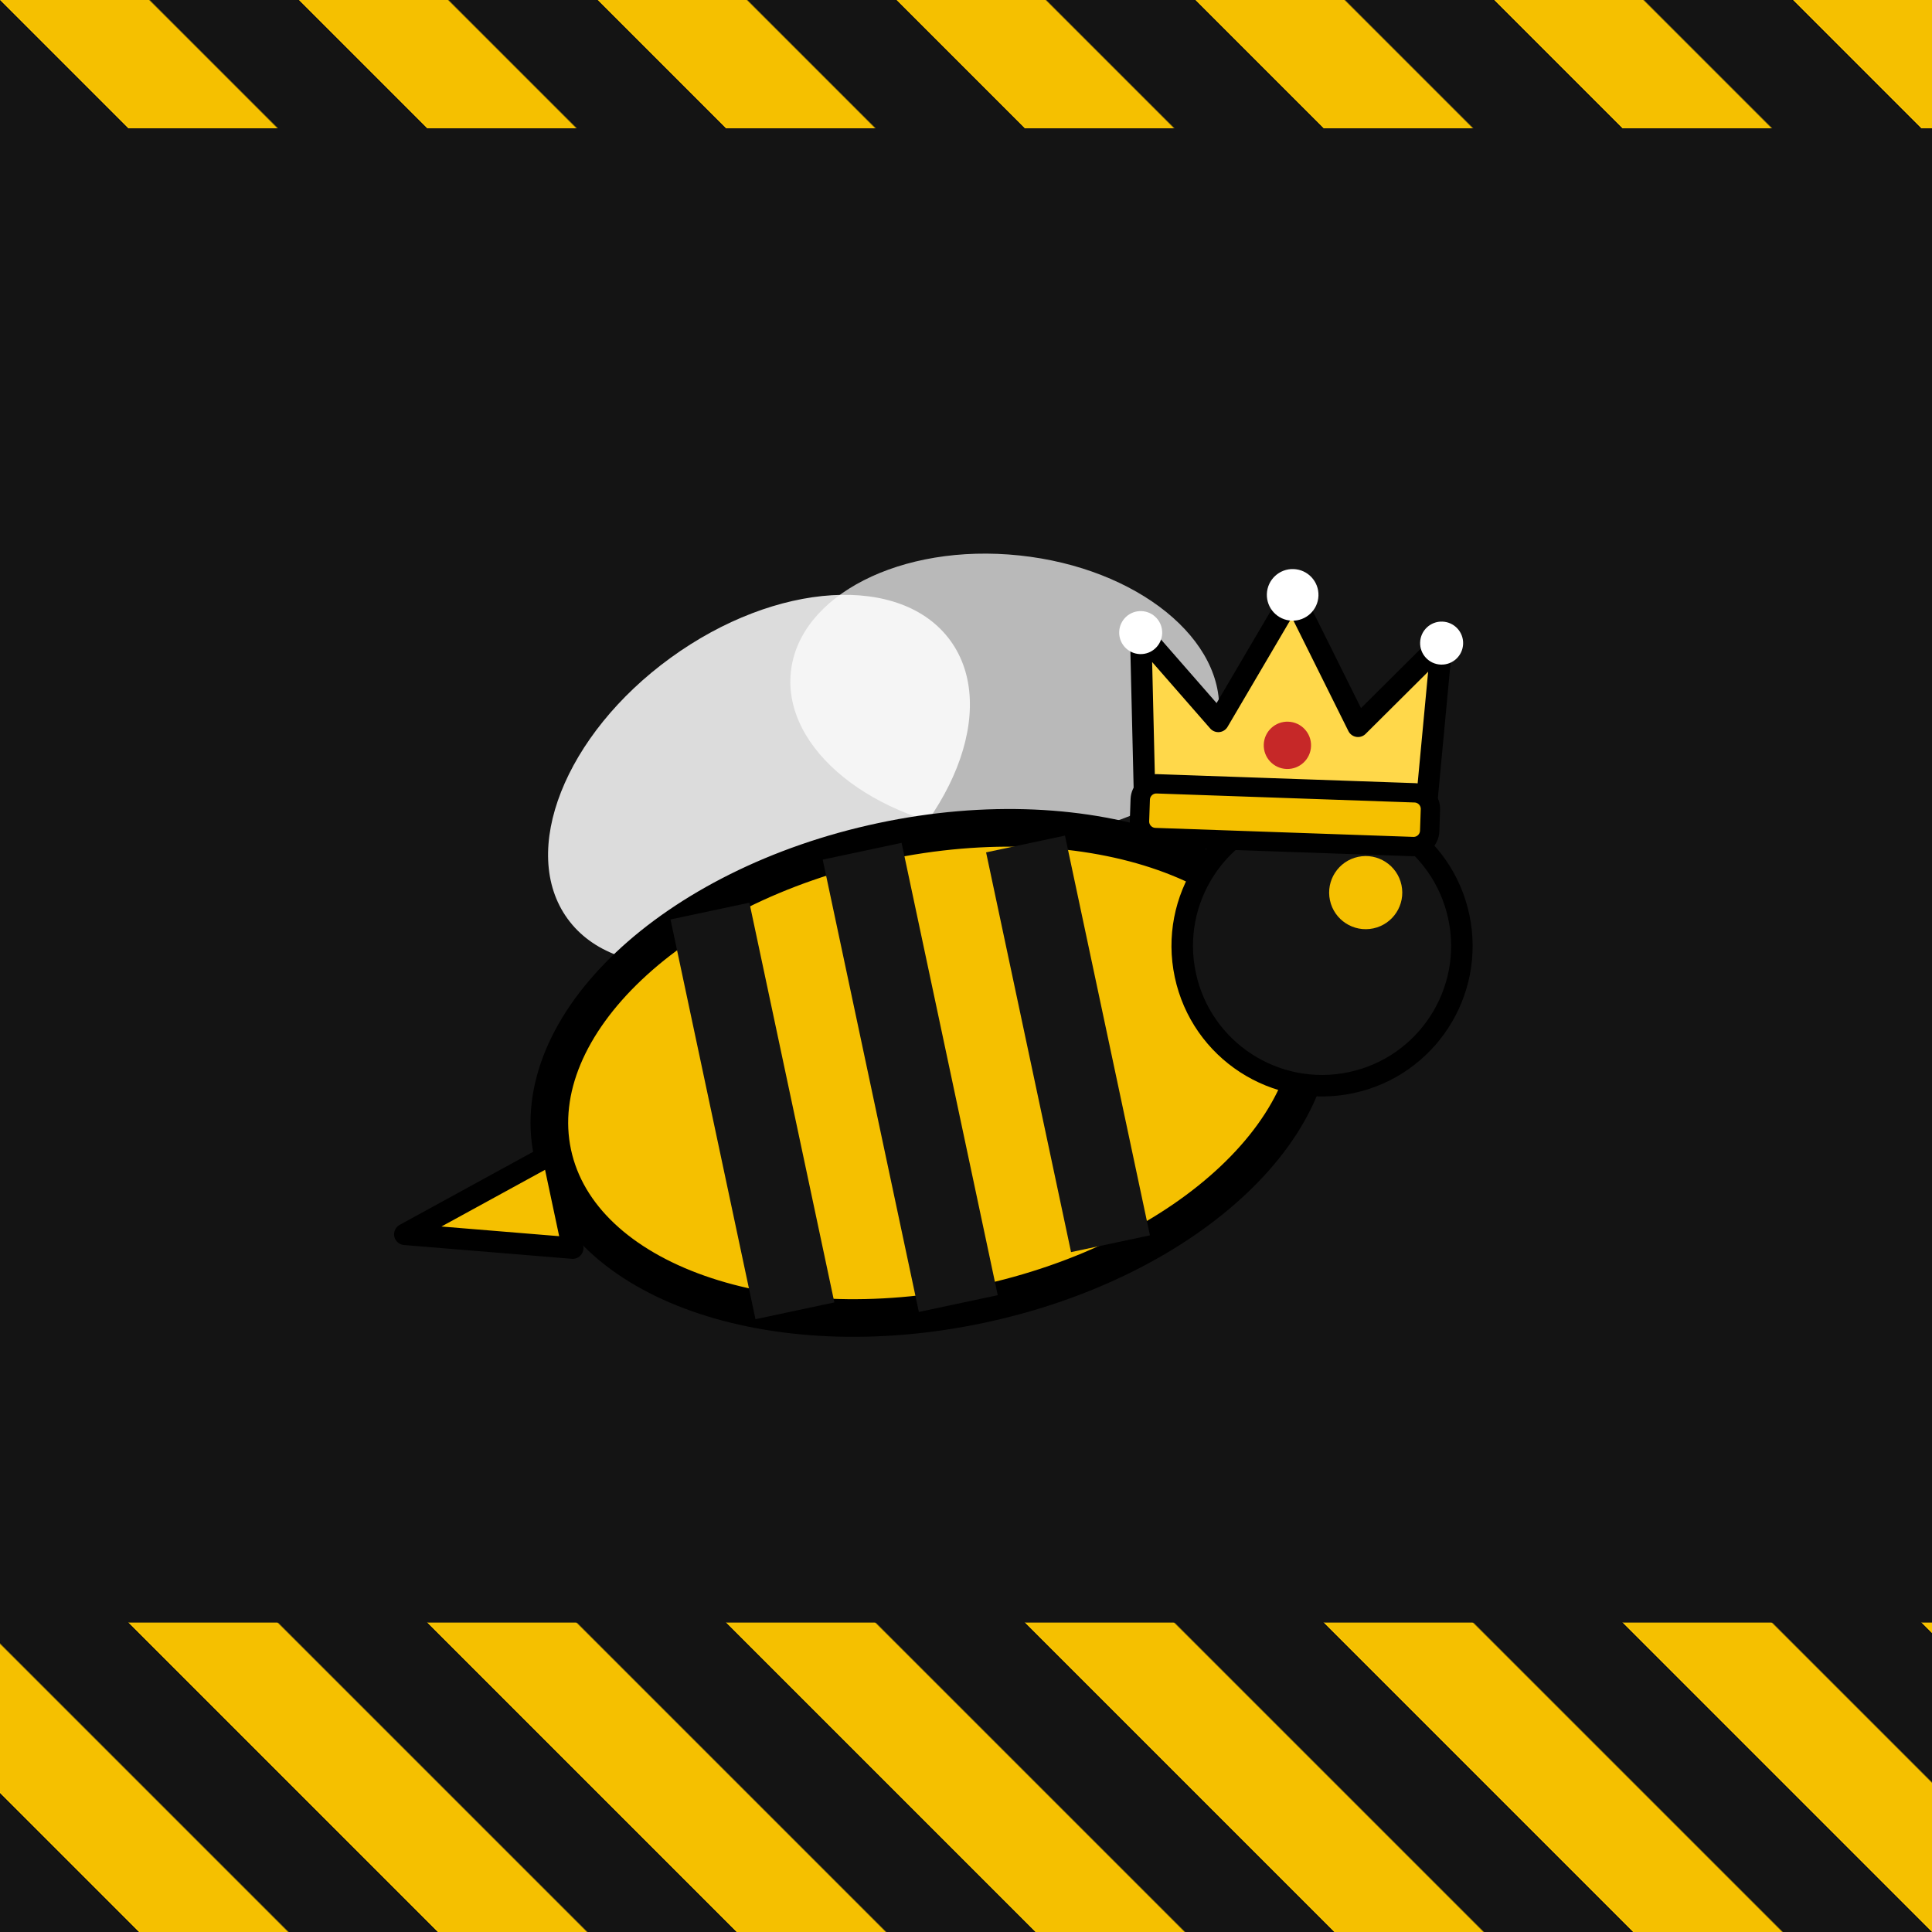
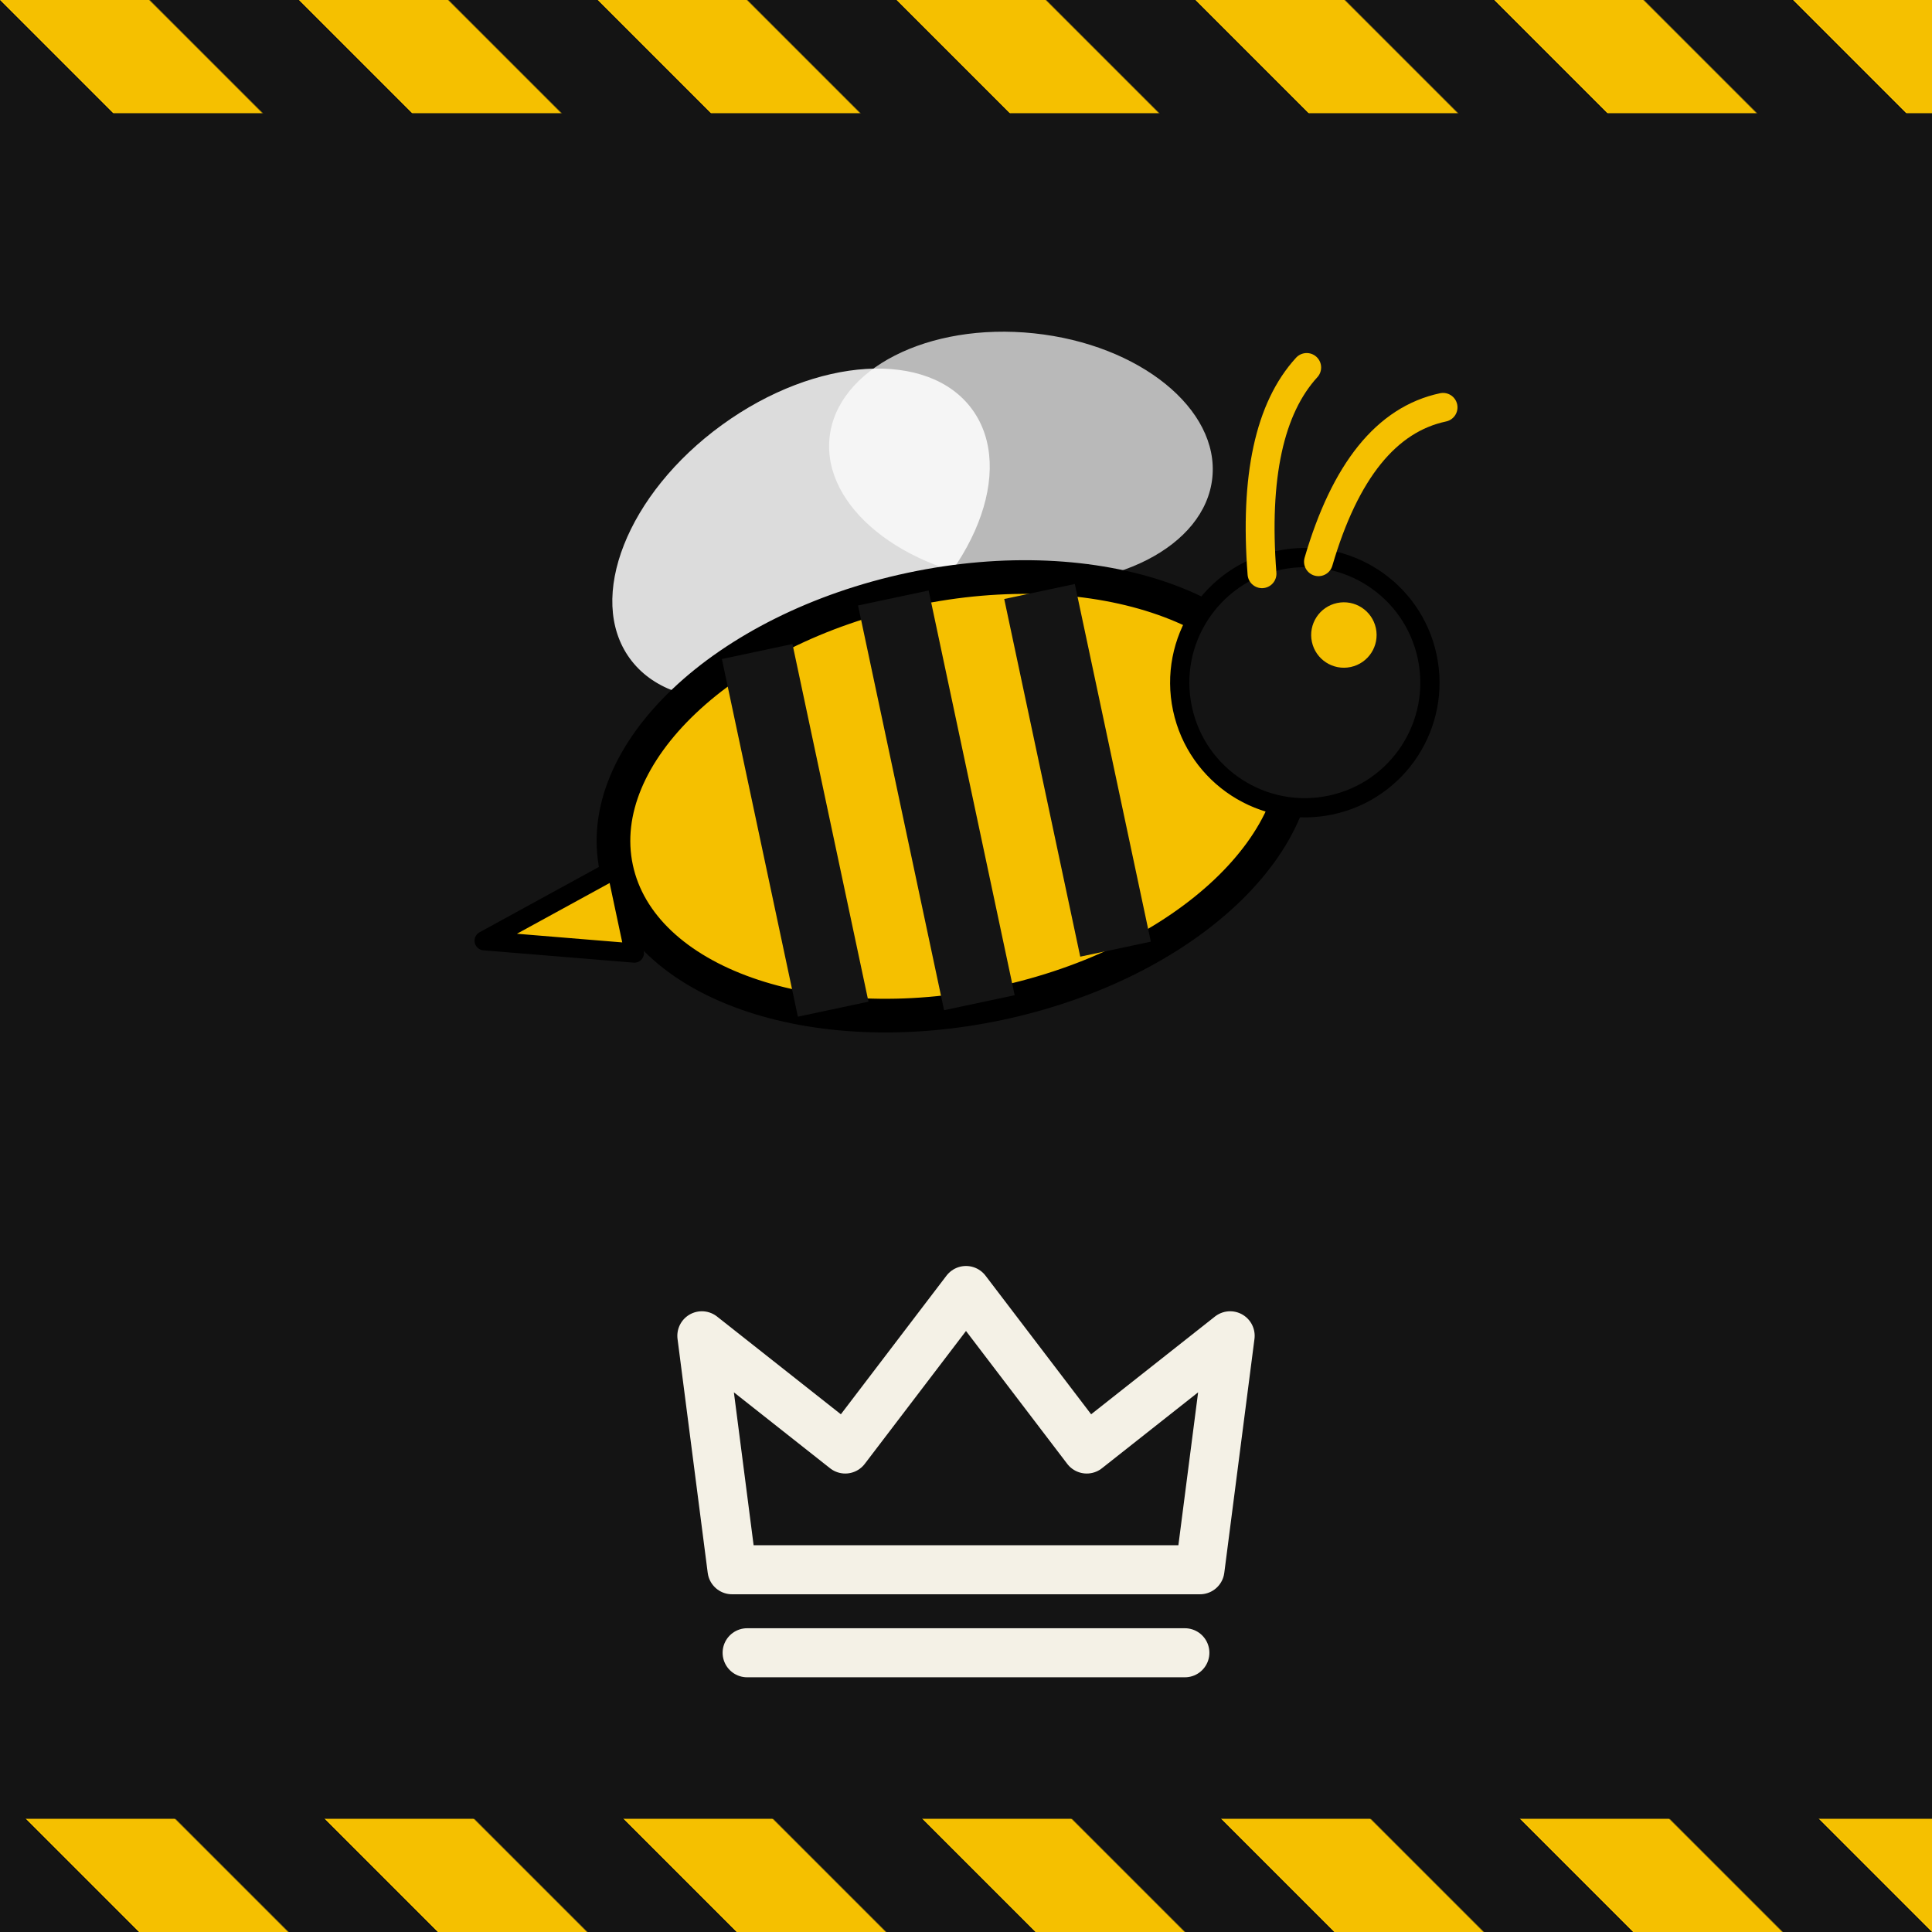
<svg xmlns="http://www.w3.org/2000/svg" viewBox="0 0 512 512">
  <defs>
    <pattern id="hz" width="56" height="56" patternUnits="userSpaceOnUse" patternTransform="rotate(-45)">
      <rect width="56" height="56" fill="#141414" />
      <rect width="28" height="56" fill="#f5c000" />
    </pattern>
  </defs>
  <rect width="512" height="512" fill="#141414" />
-   <rect y="430" width="512" height="82" fill="url(#hz)" />
-   <rect y="0" width="512" height="34" fill="url(#hz)" />
-   <g id="bee" transform="translate(250 272) rotate(-12) scale(2.85) translate(-62 -46)">
-     <ellipse cx="50" cy="20" rx="22" ry="14" fill="#fff" opacity=".85" transform="rotate(-24 50 20)" />
-     <ellipse cx="74" cy="17" rx="20" ry="13" fill="#fff" opacity=".7" transform="rotate(18 74 17)" />
-     <ellipse cx="60" cy="50" rx="36" ry="22" fill="#f5c000" stroke="#000" stroke-width="3.5" />
-     <path d="M43 31 v38 M58 28.5 v43 M73 31 v38" stroke="#141414" stroke-width="7.5" />
-     <circle cx="98" cy="46" r="13" fill="#141414" stroke="#000" stroke-width="2" />
-     <circle cx="103" cy="42" r="3.4" fill="#f5c000" />
-     <path d="M24 50 l-15 4.5 l15 4.5z" fill="#f5c000" stroke="#000" stroke-width="2" stroke-linejoin="round" />
-     <g transform="rotate(14 98 30)">
-       <path d="M85 34 L84 17 L91.5 25 L98 13 L104.5 25 L112 17 L111 34 Z" fill="#ffd84a" stroke="#000" stroke-width="2" stroke-linejoin="round" />
-       <rect x="84.5" y="31" width="27" height="5" rx="1.5" fill="#f5c000" stroke="#000" stroke-width="1.8" />
-       <circle cx="98" cy="13" r="2.4" fill="#fff" />
-       <circle cx="84" cy="17" r="2" fill="#fff" />
-       <circle cx="112" cy="17" r="2" fill="#fff" />
-       <circle cx="98" cy="27" r="2.2" fill="#c62828" />
+   <rect x="0" y="0.0" width="512" height="30.0" fill="url(#hz)" />
+   <rect x="0" y="482.0" width="512" height="30.0" fill="url(#hz)" />
+   <g transform="translate(0.0 0.0) scale(1.0)">
+     <g transform="translate(256 200) rotate(-12) scale(2.55) translate(-62 -46)">
+       <ellipse cx="50" cy="20" rx="22" ry="14" fill="#fff" opacity=".85" transform="rotate(-24 50 20)" />
+       <ellipse cx="74" cy="17" rx="20" ry="13" fill="#fff" opacity=".7" transform="rotate(18 74 17)" />
+       <ellipse cx="60" cy="50" rx="36" ry="22" fill="#f5c000" stroke="#000" stroke-width="3.5" />
+       <path d="M43 31 v38 M58 28.5 v43 M73 31 v38" stroke="#141414" stroke-width="7.5" />
+       <circle cx="98" cy="46" r="13" fill="#141414" stroke="#000" stroke-width="2" />
+       <circle cx="103" cy="42" r="3.4" fill="#f5c000" />
+       <path d="M24 50 l-15 4.5 l15 4.5z" fill="#f5c000" stroke="#000" stroke-width="2" stroke-linejoin="round" />
+       <path d="M102 34 q7 -13 16 -13 M96 34 q2 -15 9 -20" stroke="#f5c000" stroke-width="3" fill="none" stroke-linecap="round" />
+     </g>
+     <g transform="translate(256 388)" fill="none" stroke="#f4f1e6" stroke-width="13" stroke-linecap="round" stroke-linejoin="round">
+       <path d="M-62 28 L-70 -34 L-32 -4 L0 -46 L32 -4 L70 -34 L62 28 Z" />
+       <path d="M-58 50 H58" />
    </g>
  </g>
</svg>
